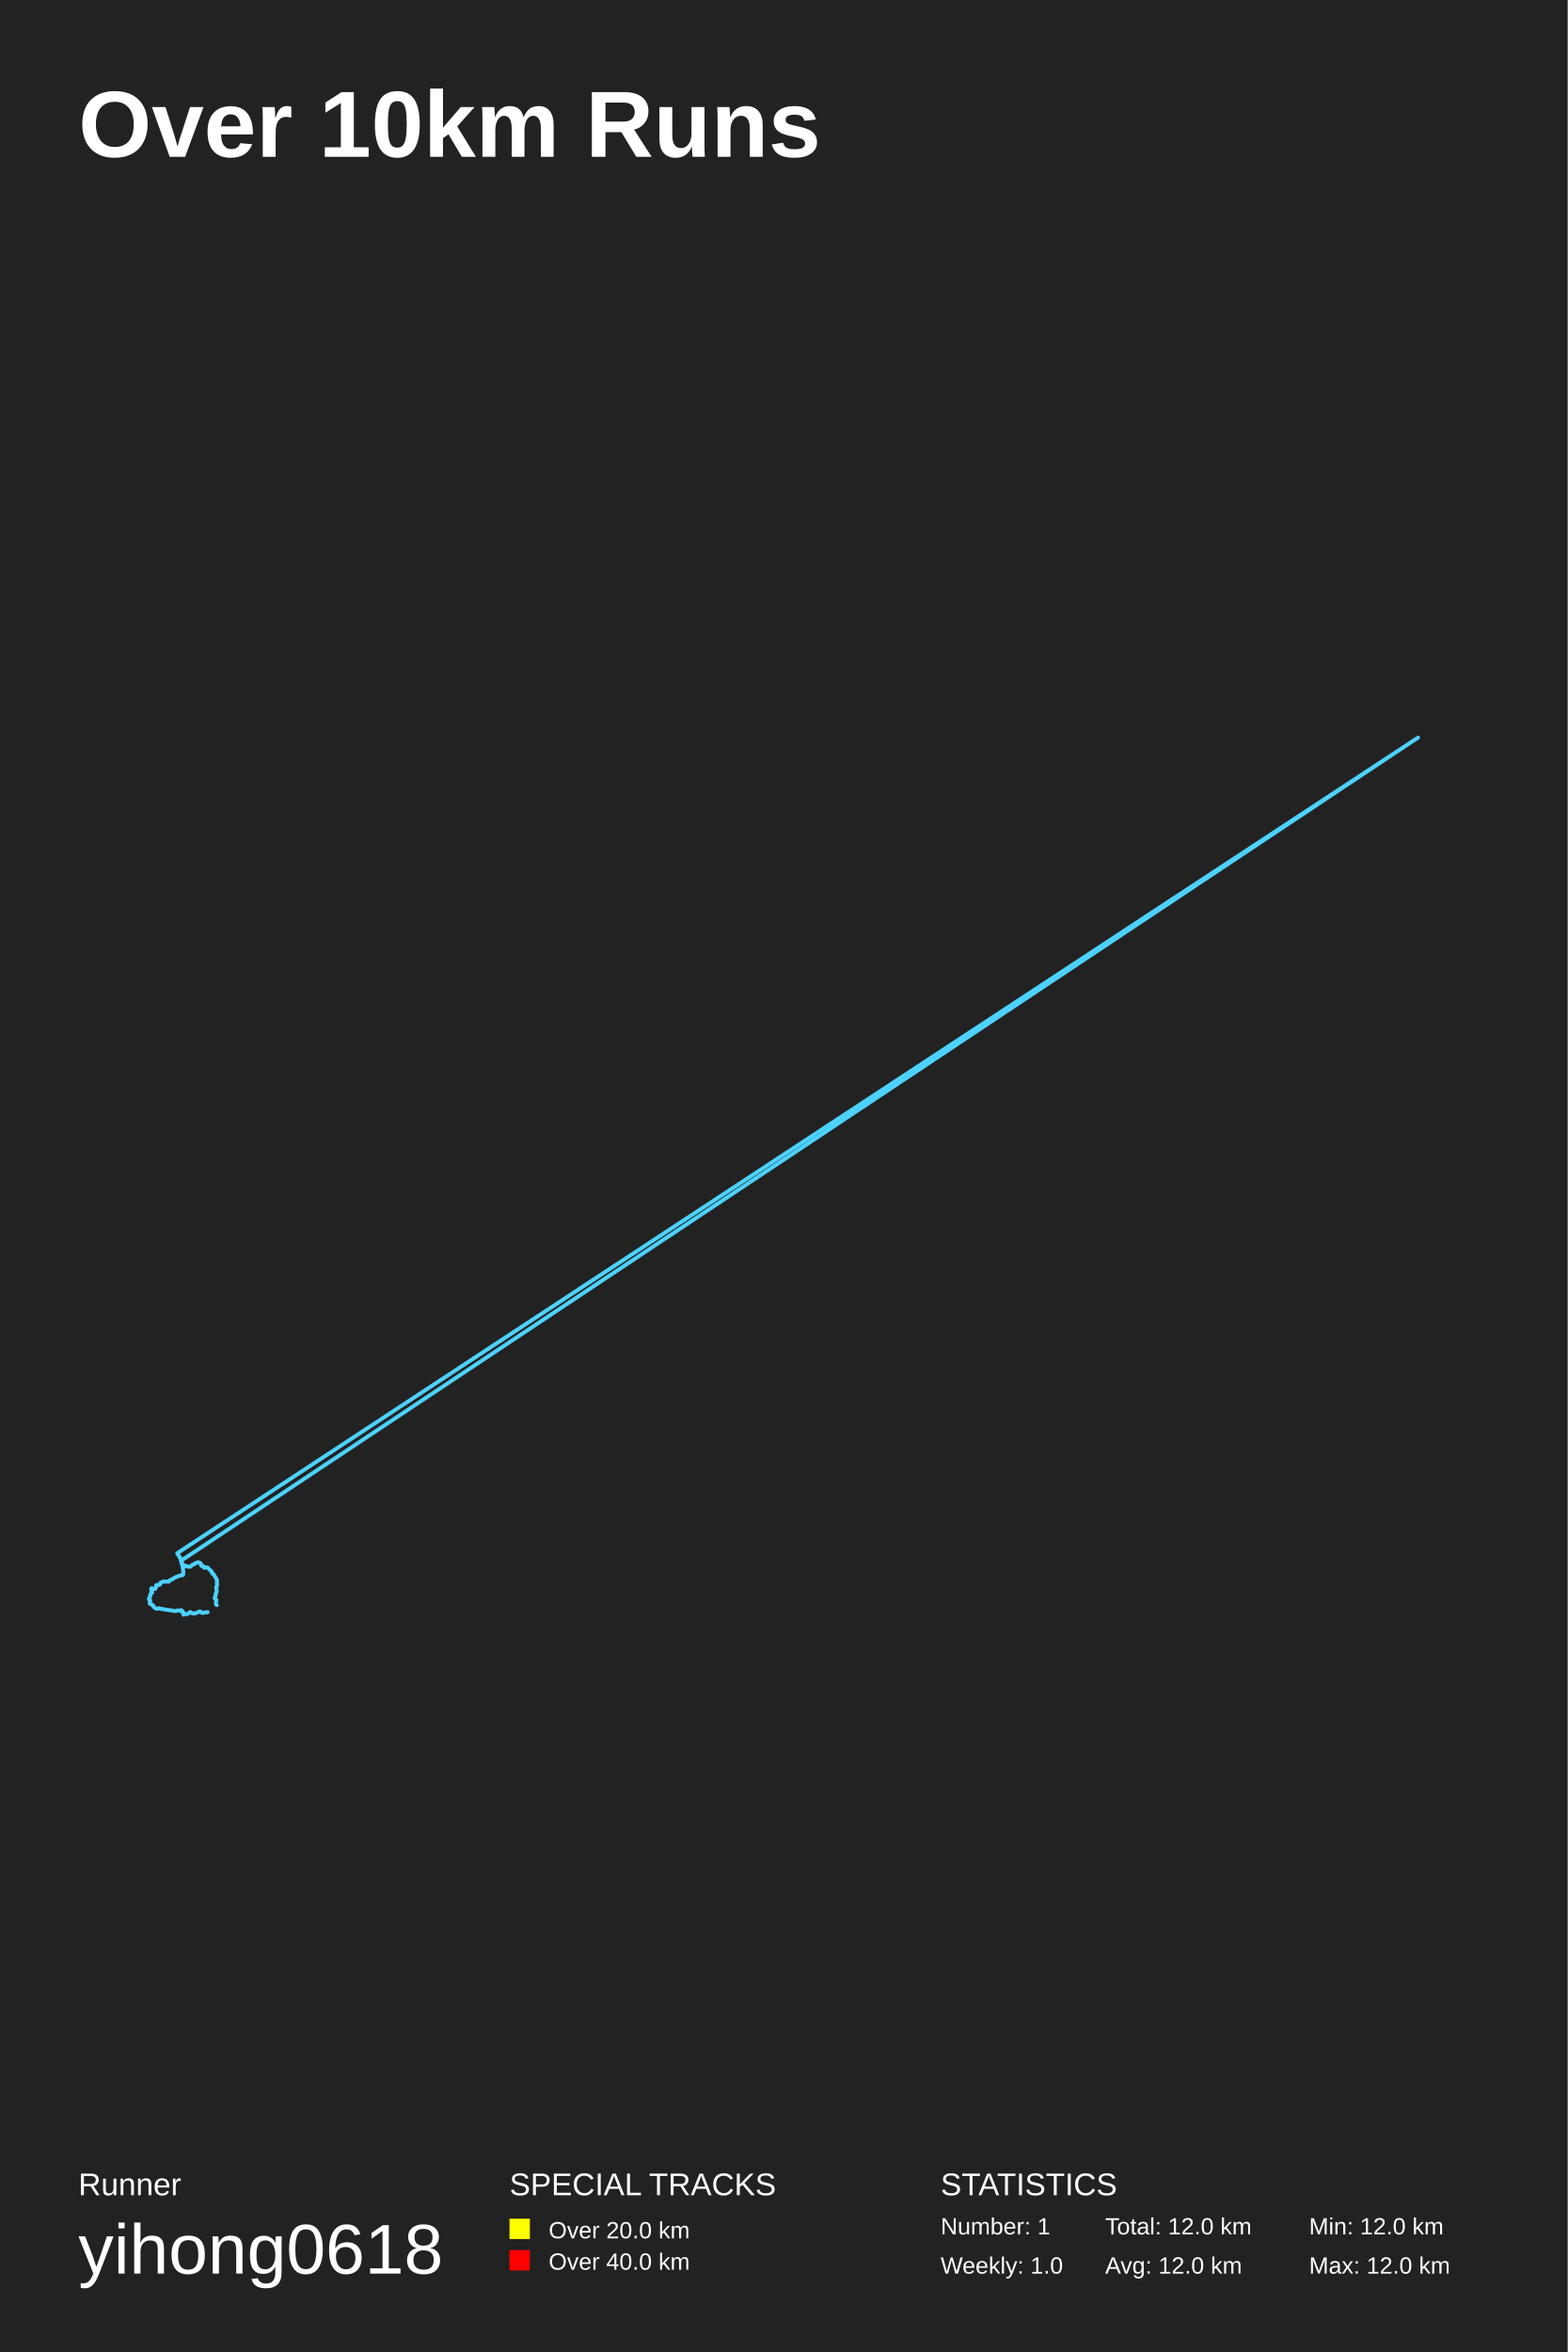
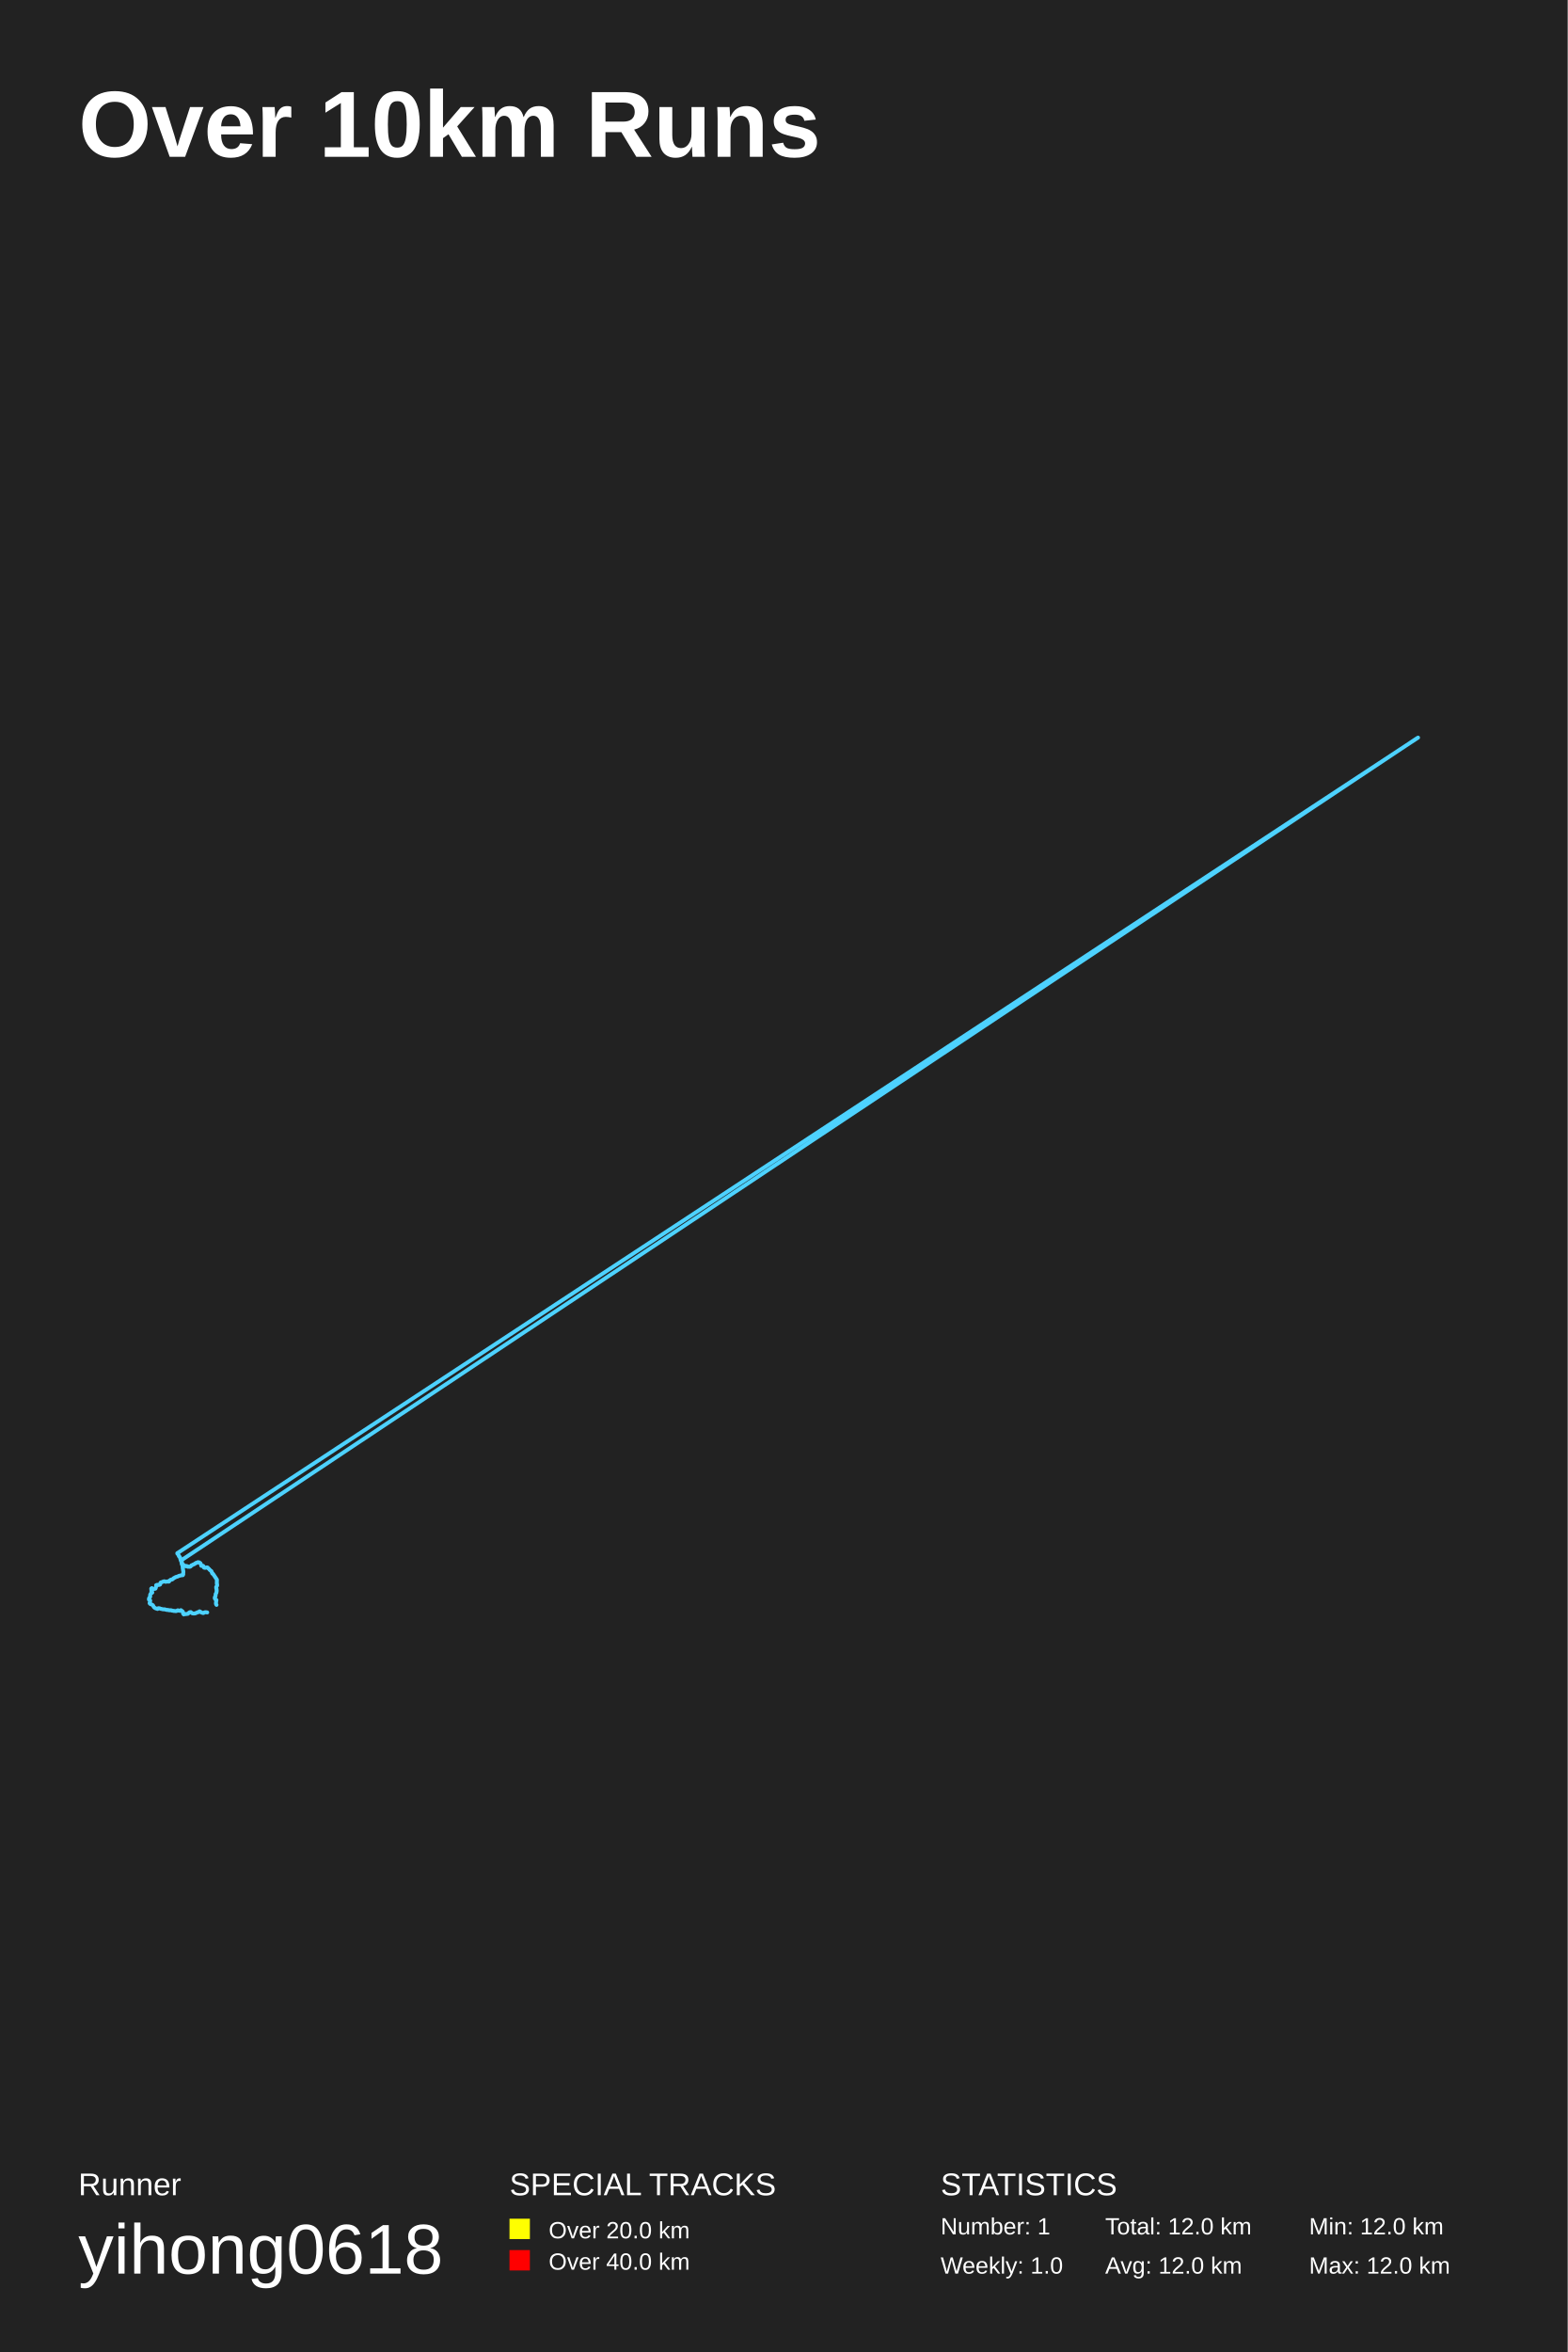
<svg xmlns="http://www.w3.org/2000/svg" baseProfile="full" height="300mm" version="1.1" viewBox="0,0,200,300" width="200mm">
  <defs />
  <rect fill="#222222" height="300" width="200" x="0" y="0" />
  <text fill="#FFFFFF" style="font-size:12px; font-family:Arial; font-weight:bold;" x="10" y="20">Over 10km Runs</text>
  <text fill="#FFFFFF" style="font-size:4px; font-family:Arial" x="10" y="280">Runner</text>
  <text fill="#FFFFFF" style="font-size:9px; font-family:Arial" x="10" y="290">yihong0618</text>
  <text fill="#FFFFFF" style="font-size:4px; font-family:Arial" x="65" y="280">SPECIAL TRACKS</text>
  <rect fill="yellow" height="2.6" width="2.6" x="65" y="283" />
  <text fill="#FFFFFF" style="font-size:3px; font-family:Arial" x="70" y="285.5">Over 20.0 km</text>
  <rect fill="red" height="2.6" width="2.6" x="65" y="287" />
  <text fill="#FFFFFF" style="font-size:3px; font-family:Arial" x="70" y="289.5">Over 40.0 km</text>
  <text fill="#FFFFFF" style="font-size:4px; font-family:Arial" x="120" y="280">STATISTICS</text>
  <text fill="#FFFFFF" style="font-size:3px; font-family:Arial" x="120" y="285">Number: 1</text>
  <text fill="#FFFFFF" style="font-size:3px; font-family:Arial" x="120" y="290">Weekly: 1.0</text>
  <text fill="#FFFFFF" style="font-size:3px; font-family:Arial" x="141" y="285">Total: 12.0 km</text>
  <text fill="#FFFFFF" style="font-size:3px; font-family:Arial" x="141" y="290">Avg: 12.0 km</text>
  <text fill="#FFFFFF" style="font-size:3px; font-family:Arial" x="167" y="285">Min: 12.0 km</text>
  <text fill="#FFFFFF" style="font-size:3px; font-family:Arial" x="167" y="290">Max: 12.0 km</text>
-   <polyline fill="none" opacity="1" points="27.661,204.731 27.585,204.678 27.566,204.588 27.533,204.472 27.566,204.409 27.571,204.335 27.566,204.262 27.599,204.151 27.609,204.072 27.504,204.019 27.481,203.983 27.447,203.94 27.39,203.851 27.405,203.703 27.457,203.635 27.504,203.566 27.49,203.466 27.504,203.35 27.547,203.25 27.604,203.166 27.623,203.066 27.633,202.976 27.656,202.882 27.628,202.813 27.623,202.729 27.609,202.65 27.595,202.592 27.599,202.513 27.595,202.381 27.671,202.292 27.699,202.192 27.699,202.118 27.666,202.018 27.671,201.923 27.675,201.812 27.661,201.696 27.685,201.533 27.666,201.491 27.205,200.722 27.153,200.743 27.086,200.722 27.067,200.653 27.039,200.595 27.024,200.537 27.001,200.516 26.986,200.469 26.967,200.411 26.929,200.374 26.882,200.316 26.83,200.3 26.787,200.248 26.768,200.253 26.711,200.174 26.673,200.127 26.587,200.053 26.511,199.99 26.469,199.921 26.431,199.916 26.359,199.926 26.283,199.947 26.217,199.963 26.141,199.974 26.055,199.974 26.017,199.916 25.989,199.837 25.941,199.784 25.913,199.731 25.832,199.726 25.742,199.758 25.699,199.716 25.699,199.695 25.713,199.674 25.732,199.684 25.713,199.7 25.694,199.721 25.689,199.705 25.666,199.7 25.685,199.7 25.685,199.726 25.694,199.705 25.68,199.695 25.694,199.679 25.699,199.689 25.67,199.631 25.623,199.563 25.623,199.51 25.604,199.447 25.566,199.394 25.547,199.379 25.518,199.347 25.457,199.331 25.419,199.294 25.362,199.294 25.305,199.278 25.286,199.263 25.257,199.278 25.257,199.257 25.181,199.3 25.134,199.315 25.086,199.352 25.058,199.368 24.986,199.357 24.967,199.384 24.91,199.421 24.844,199.436 24.82,199.489 24.777,199.516 24.739,199.516 24.692,199.552 24.654,199.547 24.587,199.595 24.521,199.616 24.459,199.647 24.388,199.721 24.331,199.789 24.269,199.842 24.188,199.837 24.141,199.837 24.084,199.837 24.008,199.826 23.951,199.826 23.96,199.811 23.965,199.8 23.97,199.821 23.984,199.811 23.955,199.816 23.913,199.811 23.879,199.768 23.822,199.747 23.794,199.747 23.727,199.8 23.684,199.737 23.637,199.721 23.561,199.758 23.513,199.705 23.456,199.642 23.423,199.595 23.361,199.573 23.357,199.558 23.347,199.552 23.323,199.521 23.271,199.468 23.228,199.436 23.19,199.468 23.2,199.447 23.195,199.436 23.171,199.415 23.176,199.357 23.195,199.289 23.195,199.247 23.167,199.205 23.124,199.147 23.114,199.11 23.091,199.052 23.053,199.02 23.043,198.962 23.019,198.889 23.005,198.804 22.986,198.657 22.924,198.63 22.886,198.562 22.872,198.525 22.81,198.472 22.801,198.425 22.772,198.351 22.725,198.288 22.682,198.225 22.682,198.172 22.663,198.167 22.63,198.162 22.62,198.172 22.649,198.172 22.644,198.172 22.635,198.167 22.644,198.162 22.639,198.167 22.644,198.162 22.682,198.141 22.706,198.083 22.692,198.088 22.687,198.125 22.616,198.098 22.63,198.109 22.625,198.109 22.62,198.125 22.63,198.114 22.625,198.109 22.625,198.109 22.63,198.109 22.63,198.098 22.63,198.104 22.639,198.093 22.635,198.098 180.91,94.084 180.815,94.142 180.815,94.142 180.815,94.142 180.815,94.142 180.815,94.142 180.724,94.2 180.629,94.259 23.105,199.073 23.133,199.173 23.195,199.215 23.186,199.3 23.167,199.384 23.186,199.468 23.205,199.542 23.257,199.61 23.285,199.689 23.304,199.784 23.3,199.884 23.319,199.963 23.338,200.116 23.361,200.216 23.376,200.332 23.38,200.411 23.38,200.511 23.38,200.643 23.366,200.738 23.38,200.801 23.357,200.869 23.252,200.927 23.114,200.922 23.01,200.964 22.92,200.98 22.815,201.012 22.72,201.054 22.616,201.096 22.53,201.133 22.44,201.154 22.373,201.185 22.297,201.243 22.216,201.264 22.131,201.312 22.093,201.343 22.064,201.391 22.05,201.401 22.05,201.396 22.022,201.422 21.993,201.454 21.927,201.475 21.865,201.486 21.77,201.496 21.727,201.538 21.651,201.581 21.618,201.617 21.589,201.675 21.547,201.739 21.452,201.739 21.404,201.717 21.328,201.717 21.238,201.744 21.162,201.754 21.086,201.749 21.024,201.717 20.953,201.702 20.877,201.707 20.81,201.749 20.772,201.744 20.725,201.775 20.658,201.802 20.582,201.818 20.506,201.844 20.473,201.891 20.44,201.96 20.425,202.028 20.44,202.081 20.397,202.113 20.359,202.123 20.34,202.144 20.311,202.149 20.245,202.165 20.159,202.16 20.107,202.139 20.031,202.155 19.941,202.186 19.912,202.202 19.931,202.239 19.936,202.297 19.926,202.36 19.917,202.376 19.893,202.418 19.888,202.444 19.884,202.487 19.865,202.539 19.831,202.608 19.77,202.671 19.694,202.645 19.641,202.676 19.594,202.692 19.513,202.729 19.461,202.75 19.423,202.718 19.404,202.676 19.371,202.681 19.366,202.671 19.342,202.629 19.328,202.624 19.356,202.613 19.361,202.555 19.38,202.566 19.333,202.602 19.318,202.613 19.28,202.676 19.328,202.771 19.304,202.897 19.333,203.003 19.404,203.087 19.404,203.177 19.314,203.203 19.238,203.277 19.166,203.387 19.143,203.535 19.19,203.614 19.105,203.735 19.038,203.835 19.005,203.946 19.033,204.088 19.124,204.104 19.162,204.172 19.119,204.241 19.152,204.314 19.114,204.425 19.105,204.546 19.19,204.578 19.257,204.63 19.371,204.657 19.461,204.709 19.556,204.815 19.575,204.92 19.684,205.015 19.793,205.099 19.922,205.173 20.05,205.21 20.14,205.178 20.292,205.126 20.397,205.162 20.535,205.21 20.663,205.236 20.782,205.257 20.934,205.268 21.01,205.278 21.095,205.284 21.176,205.342 21.276,205.336 21.376,205.336 21.466,205.368 21.575,205.389 21.684,205.394 21.803,205.389 21.908,205.415 21.988,205.431 22.098,205.463 22.202,205.479 22.316,205.484 22.444,205.489 22.573,205.442 22.668,205.4 22.749,205.405 22.848,205.447 22.953,205.479 23.043,205.41 23.124,205.368 23.152,205.463 23.271,205.489 23.357,205.631 23.319,205.747 23.409,205.816 23.423,205.963 23.485,205.874 23.632,205.847 23.77,205.9 23.913,205.863 24.05,205.789 24.141,205.694 24.259,205.615 24.392,205.679 24.478,205.742 24.582,205.8 24.739,205.8 24.877,205.805 24.967,205.752 25.077,205.716 25.167,205.658 25.305,205.637 25.414,205.568 25.49,205.526 25.585,205.594 25.685,205.642 25.765,205.731 25.884,205.726 25.97,205.737 26.041,205.689 26.141,205.663 26.26,205.642 26.397,205.673 26.488,205.637" stroke="#4DD2FF" stroke-dasharray="none" stroke-linecap="round" stroke-linejoin="round" stroke-width="0.5" />
+   <polyline fill="none" opacity="1" points="27.623,204.704 27.576,204.636 27.547,204.536 27.552,204.451 27.566,204.372 27.576,204.304 27.571,204.204 27.614,204.104 27.561,204.03 27.485,204.004 27.476,203.956 27.414,203.909 27.395,203.809 27.433,203.667 27.485,203.614 27.504,203.508 27.504,203.414 27.519,203.303 27.585,203.198 27.618,203.129 27.623,203.019 27.642,202.945 27.647,202.855 27.618,202.771 27.633,202.692 27.599,202.639 27.59,202.555 27.58,202.434 27.647,202.323 27.699,202.25 27.699,202.16 27.685,202.06 27.656,201.976 27.671,201.87 27.661,201.765 27.671,201.654 27.675,201.507 27.666,201.475 27.172,200.738 27.119,200.727 27.077,200.701 27.062,200.622 27.02,200.569 27.02,200.511 27.005,200.501 26.982,200.437 26.958,200.39 26.906,200.364 26.858,200.311 26.811,200.285 26.758,200.242 26.73,200.206 26.692,200.148 26.635,200.1 26.545,200.027 26.507,199.958 26.435,199.932 26.402,199.921 26.326,199.953 26.25,199.958 26.188,199.979 26.108,199.974 26.022,199.947 25.998,199.874 25.97,199.805 25.946,199.753 25.884,199.716 25.794,199.726 25.718,199.737 25.708,199.695 25.708,199.684 25.732,199.684 25.713,199.689 25.723,199.674 25.694,199.695 25.68,199.7 25.67,199.7 25.699,199.7 25.67,199.71 25.68,199.7 25.694,199.695 25.699,199.674 25.699,199.679 25.637,199.584 25.628,199.526 25.609,199.484 25.571,199.405 25.556,199.379 25.537,199.373 25.485,199.342 25.442,199.3 25.395,199.278 25.343,199.3 25.29,199.263 25.267,199.268 25.252,199.257 25.233,199.273 25.162,199.294 25.105,199.331 25.072,199.357 25.029,199.342 24.982,199.368 24.944,199.4 24.882,199.431 24.834,199.479 24.801,199.505 24.763,199.505 24.72,199.531 24.668,199.558 24.63,199.563 24.563,199.61 24.492,199.642 24.416,199.668 24.364,199.747 24.312,199.805 24.231,199.842 24.155,199.842 24.131,199.826 24.036,199.842 23.989,199.832 23.941,199.826 23.974,199.805 23.965,199.8 23.993,199.816 23.97,199.816 23.941,199.837 23.903,199.8 23.851,199.753 23.808,199.742 23.775,199.774 23.699,199.779 23.67,199.726 23.599,199.737 23.542,199.742 23.485,199.679 23.437,199.616 23.395,199.595 23.357,199.558 23.347,199.568 23.333,199.552 23.304,199.484 23.257,199.447 23.2,199.442 23.195,199.452 23.195,199.452 23.186,199.426 23.167,199.389 23.186,199.326 23.205,199.263 23.2,199.215 23.133,199.184 23.114,199.126 23.095,199.094 23.072,199.047 23.053,198.994 23.038,198.931 23.01,198.846 23.005,198.804 22.967,198.646 22.91,198.604 22.886,198.52 22.829,198.504 22.81,198.457 22.806,198.388 22.758,198.325 22.701,198.251 22.673,198.199 22.668,198.162 22.644,198.156 22.625,198.167 22.635,198.167 22.644,198.172 22.639,198.167 22.63,198.167 22.644,198.167 22.644,198.156 22.658,198.167 22.687,198.104 22.696,198.088 22.692,198.093 22.635,198.093 22.639,198.104 22.625,198.114 22.62,198.109 22.62,198.119 22.625,198.114 22.63,198.114 22.63,198.109 22.63,198.104 22.635,198.098 22.639,198.104 22.644,198.098 180.91,94.084 180.91,94.084 180.815,94.142 180.815,94.142 180.815,94.142 180.815,94.142 180.819,94.137 180.629,94.259 23.091,199.047 23.119,199.11 23.162,199.194 23.186,199.257 23.167,199.342 23.19,199.41 23.19,199.516 23.224,199.573 23.271,199.642 23.3,199.716 23.295,199.821 23.314,199.916 23.314,200.037 23.347,200.174 23.352,200.279 23.38,200.369 23.39,200.458 23.385,200.585 23.366,200.696 23.38,200.775 23.371,200.832 23.323,200.917 23.176,200.922 23.057,200.948 22.967,200.969 22.867,200.991 22.782,201.027 22.668,201.085 22.573,201.112 22.482,201.138 22.392,201.164 22.34,201.212 22.264,201.243 22.174,201.291 22.102,201.343 22.079,201.38 22.05,201.407 22.05,201.401 22.05,201.407 22.003,201.433 21.955,201.465 21.898,201.48 21.813,201.48 21.751,201.517 21.684,201.575 21.627,201.596 21.608,201.638 21.57,201.723 21.513,201.739 21.423,201.728 21.376,201.717 21.271,201.728 21.204,201.749 21.124,201.76 21.057,201.739 20.986,201.696 20.915,201.702 20.843,201.728 20.805,201.739 20.753,201.754 20.691,201.802 20.611,201.818 20.558,201.833 20.492,201.86 20.459,201.928 20.43,201.991 20.44,202.055 20.43,202.102 20.383,202.118 20.354,202.139 20.326,202.155 20.278,202.144 20.212,202.17 20.131,202.149 20.064,202.144 19.983,202.165 19.917,202.192 19.922,202.218 19.931,202.25 19.926,202.318 19.922,202.371 19.903,202.397 19.898,202.434 19.888,202.471 19.874,202.502 19.865,202.581 19.817,202.639 19.732,202.655 19.656,202.655 19.603,202.687 19.556,202.692 19.494,202.75 19.428,202.729 19.418,202.703 19.39,202.676 19.371,202.681 19.337,202.655 19.318,202.629 19.328,202.624 19.371,202.566 19.371,202.566 19.375,202.587 19.333,202.618 19.295,202.624 19.304,202.718 19.323,202.834 19.314,202.95 19.375,203.045 19.428,203.134 19.356,203.187 19.261,203.224 19.2,203.329 19.147,203.451 19.157,203.566 19.162,203.667 19.062,203.788 19.005,203.893 19.005,204.041 19.076,204.077 19.162,204.146 19.152,204.209 19.143,204.272 19.124,204.362 19.086,204.494 19.133,204.551 19.204,204.609 19.314,204.646 19.409,204.688 19.504,204.746 19.565,204.862 19.618,204.962 19.717,205.062 19.865,205.147 19.988,205.184 20.097,205.226 20.193,205.131 20.349,205.136 20.459,205.194 20.582,205.215 20.72,205.252 20.862,205.273 20.981,205.268 21.038,205.278 21.147,205.315 21.228,205.331 21.328,205.352 21.428,205.347 21.528,205.378 21.632,205.394 21.746,205.384 21.846,205.394 21.95,205.442 22.026,205.436 22.14,205.473 22.264,205.479 22.383,205.494 22.525,205.489 22.62,205.421 22.696,205.394 22.787,205.436 22.901,205.457 23.019,205.452 23.072,205.378 23.133,205.41 23.209,205.484 23.319,205.568 23.338,205.689 23.357,205.81 23.404,205.874 23.452,205.926 23.542,205.847 23.699,205.879 23.827,205.858 23.974,205.842 24.084,205.726 24.183,205.647 24.331,205.621 24.426,205.7 24.516,205.774 24.658,205.8 24.839,205.8 24.92,205.779 25.005,205.742 25.134,205.689 25.238,205.637 25.357,205.621 25.457,205.526 25.528,205.563 25.632,205.626 25.732,205.694 25.813,205.71 25.917,205.747 26.008,205.716 26.084,205.663 26.203,205.637 26.321,205.647 26.435,205.668" stroke="#4DD2FF" stroke-dasharray="none" stroke-linecap="round" stroke-linejoin="round" stroke-width="0.5" />
</svg>
